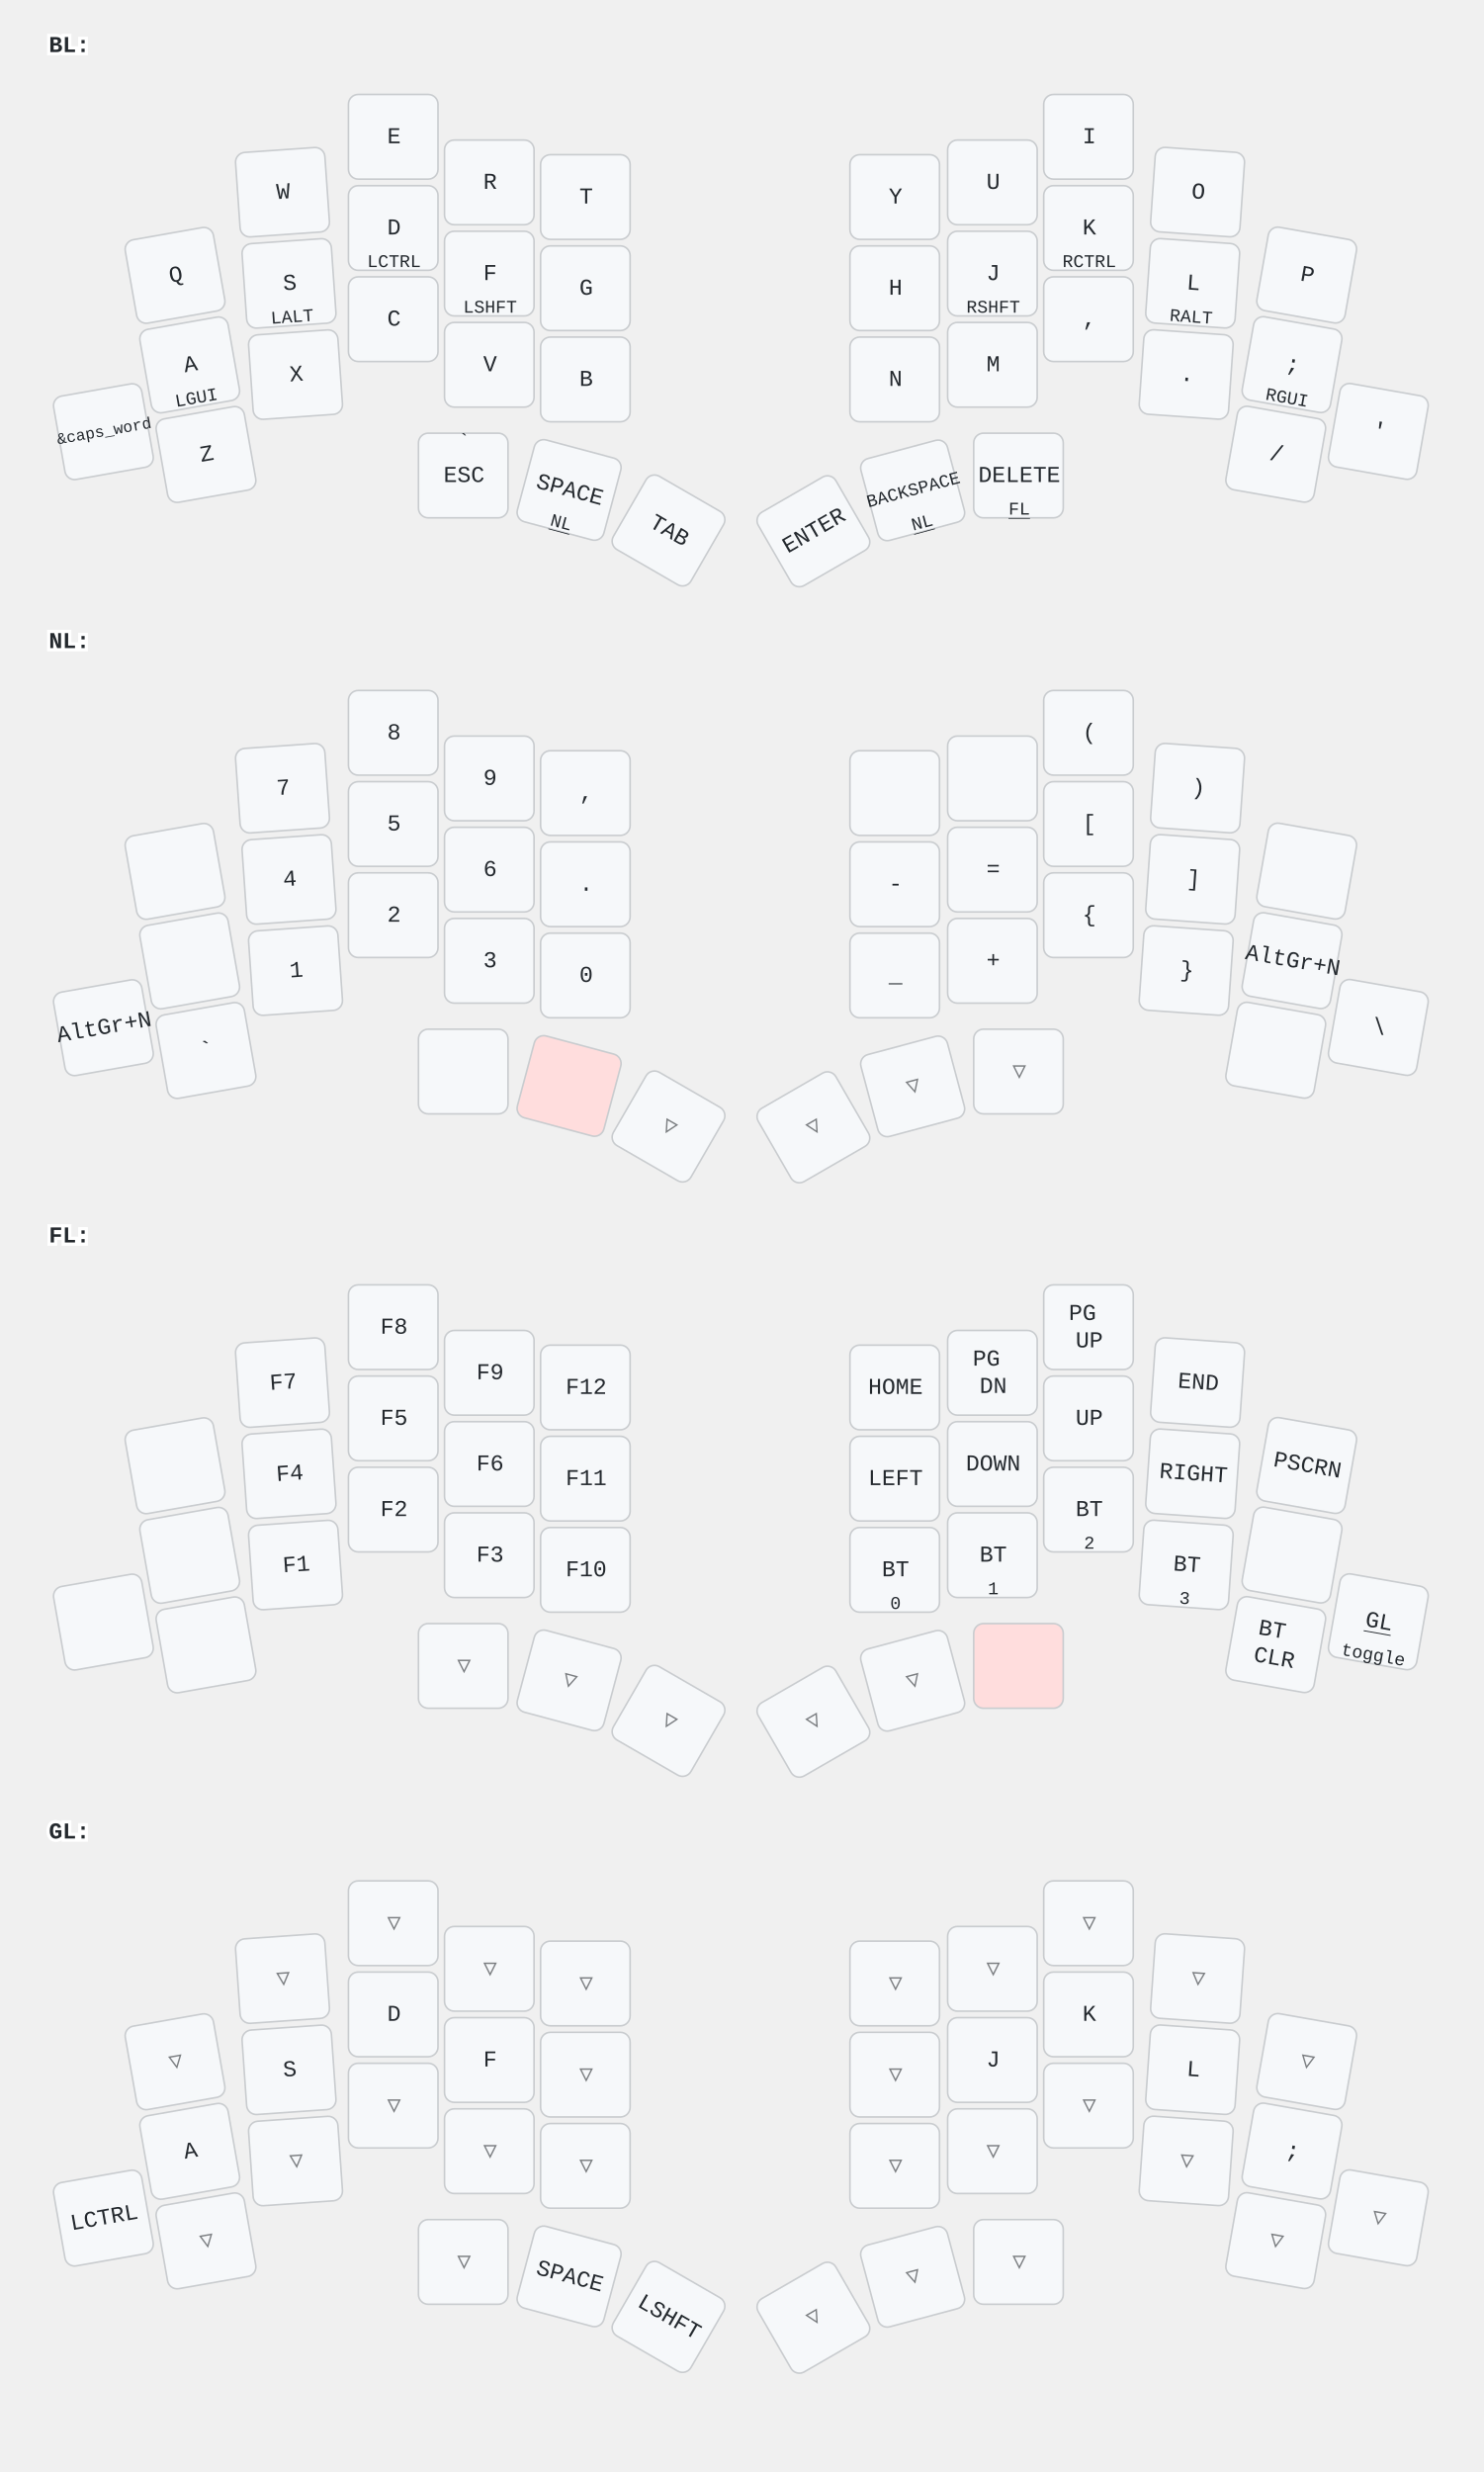
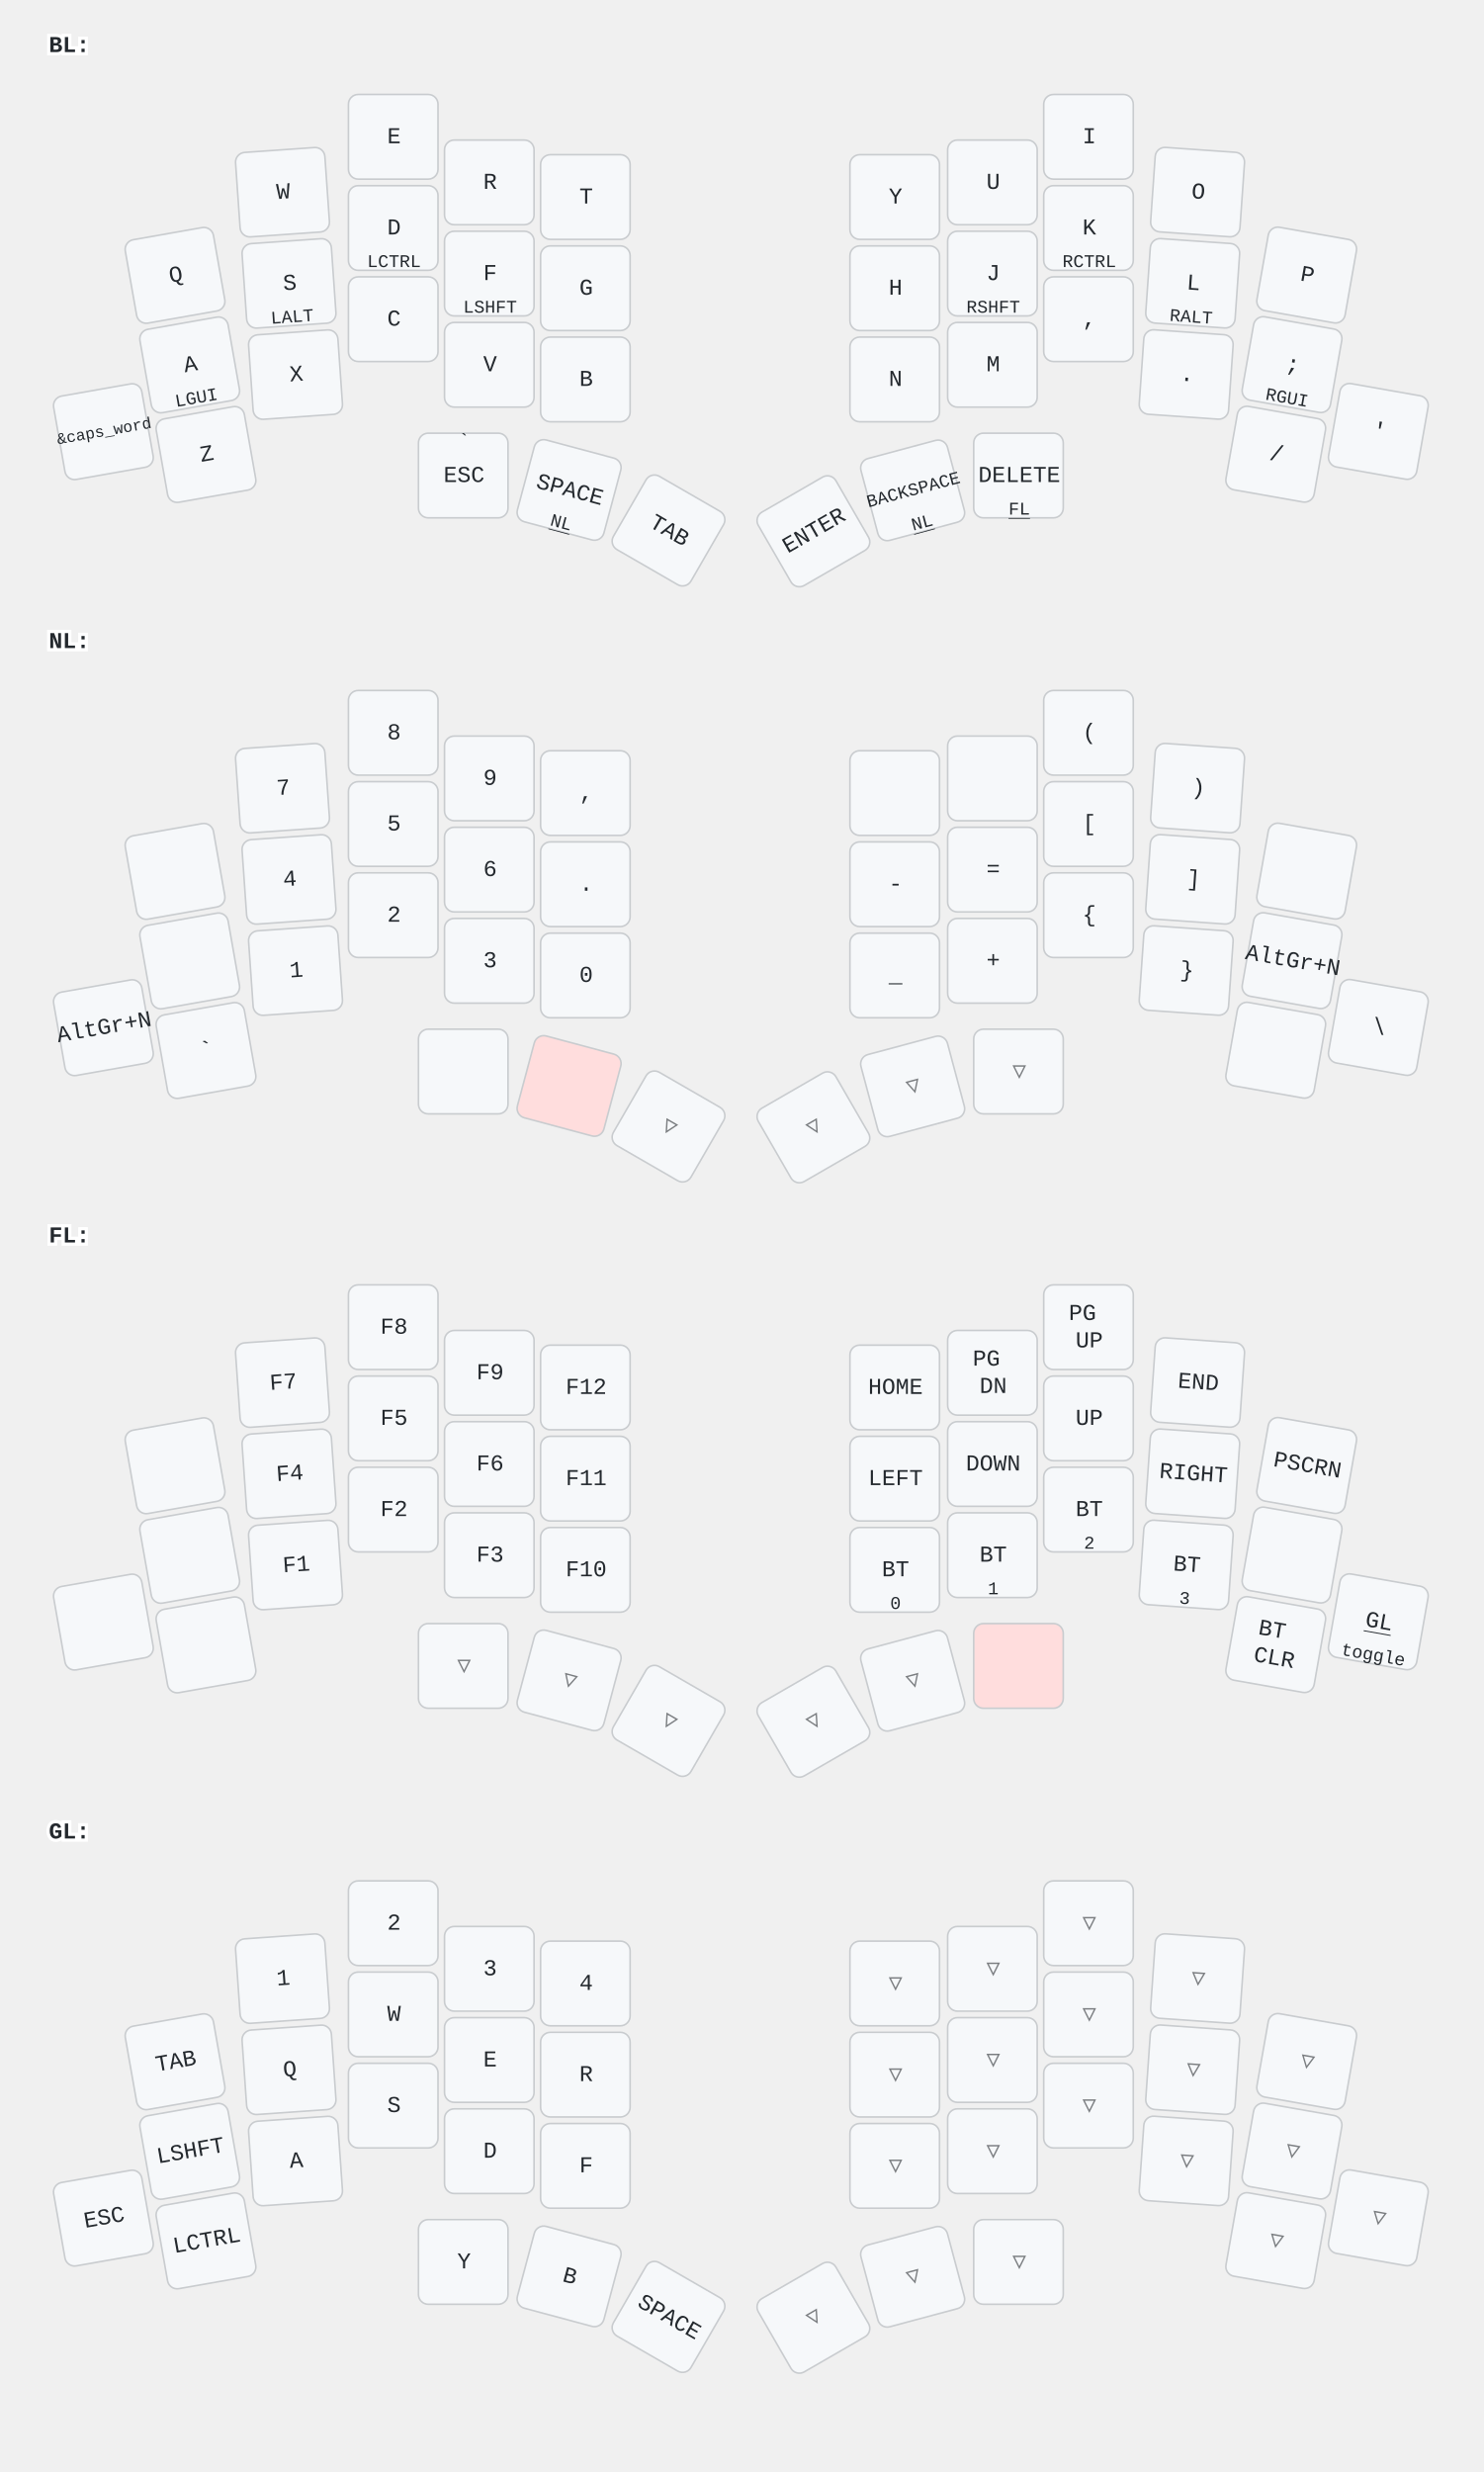
<svg xmlns="http://www.w3.org/2000/svg" width="911" height="1518" viewBox="0 0 911 1518" class="keymap">
  <style>/* inherit to force styles through use tags */
svg path {
    fill: inherit;
}

/* font and background color specifications */
svg.keymap {
    font-family: SFMono-Regular,Consolas,Liberation Mono,Menlo,monospace;
    font-size: 14px;
    font-kerning: normal;
    text-rendering: optimizeLegibility;
    fill: #24292e;
}

/* default key styling */
rect.key {
    fill: #f6f8fa;
}

rect.key, rect.combo {
    stroke: #c9cccf;
    stroke-width: 1;
}

/* default key side styling, only used is draw_key_sides is set */
rect.side {
    filter: brightness(90%);
}

/* color accent for combo boxes */
rect.combo, rect.combo-separate {
    fill: #cdf;
}

/* color accent for held keys */
rect.held, rect.combo.held {
    fill: #fdd;
}

/* color accent for ghost (optional) keys */
rect.ghost, rect.combo.ghost {
    stroke-dasharray: 4, 4;
    stroke-width: 2;
}

text {
    text-anchor: middle;
    dominant-baseline: middle;
}

/* styling for layer labels */
text.label {
    font-weight: bold;
    text-anchor: start;
    stroke: white;
    stroke-width: 4;
    paint-order: stroke;
}

/* styling for optional footer */
text.footer {
    text-anchor: end;
    dominant-baseline: auto;
    stroke: white;
    stroke-width: 4;
    paint-order: stroke;
}

/* styling for combo tap, and key non-tap label text */
- text.combo, text.hold, text.shifted, text.left, text.right {
+ text.combo, text.hold, text.shifted, text.left, text.right, text.tl, text.tr, text.bl, text.br {
    font-size: 11px;
}

- text.hold {
+ text.hold, text.bl, text.br {
    text-anchor: middle;
    dominant-baseline: auto;
}

- text.shifted {
+ text.shifted, text.tl, text.tr {
    text-anchor: middle;
    dominant-baseline: hanging;
}

- text.left {
+ text.left, text.tl, text.bl {
    text-anchor: start;
}

- text.right {
+ text.right, text.tr, text.br {
    text-anchor: end;
}

text.layer-activator {
    text-decoration: underline;
}

/* styling for hold/shifted label text in combo box */
text.combo.hold, text.combo.shifted, text.combo.left, text.combo.right {
    font-size: 8px;
}

/* lighter symbol for transparent keys */
text.trans {
    fill: #7b7e81;
}

/* styling for combo dendrons */
path.combo {
    stroke-width: 1;
    stroke: gray;
    fill: none;
}

/* Start Tabler Icons Cleanup */
/* cannot use height/width with glyphs */
.icon-tabler &gt; path {
    fill: inherit;
    stroke: inherit;
    stroke-width: 2;
}
/* hide tabler's default box */
.icon-tabler &gt; path[stroke="none"][fill="none"] {
    visibility: hidden;
}
/* End Tabler Icons Cleanup */
</style>
  <g transform="translate(30, 0)" class="layer-BL">
    <text x="0" y="28" class="label" id="BL">BL:</text>
    <g transform="translate(0, 56)">
      <g transform="translate(78, 113) rotate(-10.0)" class="key keypos-0">
        <rect rx="6" ry="6" x="-28" y="-26" width="55" height="52" class="key" />
        <text x="0" y="0" class="key tap">Q</text>
      </g>
      <g transform="translate(144, 62) rotate(-4.0)" class="key keypos-1">
        <rect rx="6" ry="6" x="-28" y="-26" width="55" height="52" class="key" />
        <text x="0" y="0" class="key tap">W</text>
      </g>
      <g transform="translate(212, 28)" class="key keypos-2">
        <rect rx="6" ry="6" x="-28" y="-26" width="55" height="52" class="key" />
        <text x="0" y="0" class="key tap">E</text>
      </g>
      <g transform="translate(271, 56)" class="key keypos-3">
        <rect rx="6" ry="6" x="-28" y="-26" width="55" height="52" class="key" />
        <text x="0" y="0" class="key tap">R</text>
      </g>
      <g transform="translate(330, 65)" class="key keypos-4">
        <rect rx="6" ry="6" x="-28" y="-26" width="55" height="52" class="key" />
        <text x="0" y="0" class="key tap">T</text>
      </g>
      <g transform="translate(520, 65)" class="key keypos-5">
        <rect rx="6" ry="6" x="-28" y="-26" width="55" height="52" class="key" />
        <text x="0" y="0" class="key tap">Y</text>
      </g>
      <g transform="translate(580, 56)" class="key keypos-6">
        <rect rx="6" ry="6" x="-28" y="-26" width="55" height="52" class="key" />
        <text x="0" y="0" class="key tap">U</text>
      </g>
      <g transform="translate(639, 28)" class="key keypos-7">
        <rect rx="6" ry="6" x="-28" y="-26" width="55" height="52" class="key" />
        <text x="0" y="0" class="key tap">I</text>
      </g>
      <g transform="translate(706, 62) rotate(4.0)" class="key keypos-8">
        <rect rx="6" ry="6" x="-28" y="-26" width="55" height="52" class="key" />
        <text x="0" y="0" class="key tap">O</text>
      </g>
      <g transform="translate(773, 113) rotate(10.0)" class="key keypos-9">
        <rect rx="6" ry="6" x="-28" y="-26" width="55" height="52" class="key" />
        <text x="0" y="0" class="key tap">P</text>
      </g>
      <g transform="translate(87, 168) rotate(-10.0)" class="key keypos-10">
        <rect rx="6" ry="6" x="-28" y="-26" width="55" height="52" class="key" />
        <text x="0" y="0" class="key tap">A</text>
        <text x="0" y="24" class="key hold">LGUI</text>
      </g>
      <g transform="translate(148, 118) rotate(-4.0)" class="key keypos-11">
        <rect rx="6" ry="6" x="-28" y="-26" width="55" height="52" class="key" />
        <text x="0" y="0" class="key tap">S</text>
        <text x="0" y="24" class="key hold">LALT</text>
      </g>
      <g transform="translate(212, 84)" class="key keypos-12">
        <rect rx="6" ry="6" x="-28" y="-26" width="55" height="52" class="key" />
        <text x="0" y="0" class="key tap">D</text>
        <text x="0" y="24" class="key hold">LCTRL</text>
      </g>
      <g transform="translate(271, 112)" class="key keypos-13">
        <rect rx="6" ry="6" x="-28" y="-26" width="55" height="52" class="key" />
        <text x="0" y="0" class="key tap">F</text>
        <text x="0" y="24" class="key hold">LSHFT</text>
      </g>
      <g transform="translate(330, 121)" class="key keypos-14">
        <rect rx="6" ry="6" x="-28" y="-26" width="55" height="52" class="key" />
        <text x="0" y="0" class="key tap">G</text>
      </g>
      <g transform="translate(520, 121)" class="key keypos-15">
        <rect rx="6" ry="6" x="-28" y="-26" width="55" height="52" class="key" />
        <text x="0" y="0" class="key tap">H</text>
      </g>
      <g transform="translate(580, 112)" class="key keypos-16">
        <rect rx="6" ry="6" x="-28" y="-26" width="55" height="52" class="key" />
        <text x="0" y="0" class="key tap">J</text>
        <text x="0" y="24" class="key hold">RSHFT</text>
      </g>
      <g transform="translate(639, 84)" class="key keypos-17">
        <rect rx="6" ry="6" x="-28" y="-26" width="55" height="52" class="key" />
        <text x="0" y="0" class="key tap">K</text>
        <text x="0" y="24" class="key hold">RCTRL</text>
      </g>
      <g transform="translate(703, 118) rotate(4.0)" class="key keypos-18">
        <rect rx="6" ry="6" x="-28" y="-26" width="55" height="52" class="key" />
        <text x="0" y="0" class="key tap">L</text>
        <text x="0" y="24" class="key hold">RALT</text>
      </g>
      <g transform="translate(764, 168) rotate(10.0)" class="key keypos-19">
        <rect rx="6" ry="6" x="-28" y="-26" width="55" height="52" class="key" />
        <text x="0" y="0" class="key tap">;</text>
        <text x="0" y="24" class="key hold">RGUI</text>
      </g>
      <g transform="translate(34, 209) rotate(-10.0)" class="key keypos-20">
        <rect rx="6" ry="6" x="-28" y="-26" width="55" height="52" class="key" />
        <text x="0" y="0" class="key tap">
          <tspan style="font-size: 70%">&amp;caps_word</tspan>
        </text>
      </g>
      <g transform="translate(97, 223) rotate(-10.0)" class="key keypos-21">
        <rect rx="6" ry="6" x="-28" y="-26" width="55" height="52" class="key" />
        <text x="0" y="0" class="key tap">Z</text>
      </g>
      <g transform="translate(152, 174) rotate(-4.0)" class="key keypos-22">
        <rect rx="6" ry="6" x="-28" y="-26" width="55" height="52" class="key" />
        <text x="0" y="0" class="key tap">X</text>
      </g>
      <g transform="translate(212, 140)" class="key keypos-23">
        <rect rx="6" ry="6" x="-28" y="-26" width="55" height="52" class="key" />
        <text x="0" y="0" class="key tap">C</text>
      </g>
      <g transform="translate(271, 168)" class="key keypos-24">
        <rect rx="6" ry="6" x="-28" y="-26" width="55" height="52" class="key" />
        <text x="0" y="0" class="key tap">V</text>
      </g>
      <g transform="translate(330, 177)" class="key keypos-25">
        <rect rx="6" ry="6" x="-28" y="-26" width="55" height="52" class="key" />
        <text x="0" y="0" class="key tap">B</text>
      </g>
      <g transform="translate(520, 177)" class="key keypos-26">
        <rect rx="6" ry="6" x="-28" y="-26" width="55" height="52" class="key" />
        <text x="0" y="0" class="key tap">N</text>
      </g>
      <g transform="translate(580, 168)" class="key keypos-27">
        <rect rx="6" ry="6" x="-28" y="-26" width="55" height="52" class="key" />
        <text x="0" y="0" class="key tap">M</text>
      </g>
      <g transform="translate(639, 140)" class="key keypos-28">
        <rect rx="6" ry="6" x="-28" y="-26" width="55" height="52" class="key" />
        <text x="0" y="0" class="key tap">,</text>
      </g>
      <g transform="translate(699, 174) rotate(4.0)" class="key keypos-29">
        <rect rx="6" ry="6" x="-28" y="-26" width="55" height="52" class="key" />
        <text x="0" y="0" class="key tap">.</text>
      </g>
      <g transform="translate(754, 223) rotate(10.0)" class="key keypos-30">
        <rect rx="6" ry="6" x="-28" y="-26" width="55" height="52" class="key" />
        <text x="0" y="0" class="key tap">/</text>
      </g>
      <g transform="translate(817, 209) rotate(10.0)" class="key keypos-31">
        <rect rx="6" ry="6" x="-28" y="-26" width="55" height="52" class="key" />
        <text x="0" y="0" class="key tap">'</text>
      </g>
      <g transform="translate(255, 236)" class="key keypos-32">
        <rect rx="6" ry="6" x="-28" y="-26" width="55" height="52" class="key" />
        <text x="0" y="0" class="key tap">ESC</text>
        <text x="0" y="-24" class="key shifted">`</text>
      </g>
      <g transform="translate(320, 245) rotate(15.0)" class="key keypos-33">
        <rect rx="6" ry="6" x="-28" y="-26" width="55" height="52" class="key" />
        <text x="0" y="0" class="key tap">SPACE</text>
        <a href="#NL">
          <text x="0" y="24" class="key hold layer-activator">NL</text>
        </a>
      </g>
      <g transform="translate(381, 270) rotate(30.0)" class="key keypos-34">
        <rect rx="6" ry="6" x="-28" y="-26" width="55" height="52" class="key" />
        <text x="0" y="0" class="key tap">TAB</text>
      </g>
      <g transform="translate(470, 270) rotate(-30.0)" class="key keypos-35">
        <rect rx="6" ry="6" x="-28" y="-26" width="55" height="52" class="key" />
        <text x="0" y="0" class="key tap">ENTER</text>
      </g>
      <g transform="translate(531, 245) rotate(-15.0)" class="key keypos-36">
        <rect rx="6" ry="6" x="-28" y="-26" width="55" height="52" class="key" />
        <text x="0" y="0" class="key tap">
          <tspan style="font-size: 78%">BACKSPACE</tspan>
        </text>
        <a href="#NL">
          <text x="0" y="24" class="key hold layer-activator">NL</text>
        </a>
      </g>
      <g transform="translate(596, 236)" class="key keypos-37">
        <rect rx="6" ry="6" x="-28" y="-26" width="55" height="52" class="key" />
        <text x="0" y="0" class="key tap">DELETE</text>
        <a href="#FL">
          <text x="0" y="24" class="key hold layer-activator">FL</text>
        </a>
      </g>
    </g>
  </g>
  <g transform="translate(30, 366)" class="layer-NL">
    <text x="0" y="28" class="label" id="NL">NL:</text>
    <g transform="translate(0, 56)">
      <g transform="translate(78, 113) rotate(-10.0)" class="key keypos-0">
        <rect rx="6" ry="6" x="-28" y="-26" width="55" height="52" class="key" />
      </g>
      <g transform="translate(144, 62) rotate(-4.0)" class="key keypos-1">
        <rect rx="6" ry="6" x="-28" y="-26" width="55" height="52" class="key" />
        <text x="0" y="0" class="key tap">7</text>
      </g>
      <g transform="translate(212, 28)" class="key keypos-2">
        <rect rx="6" ry="6" x="-28" y="-26" width="55" height="52" class="key" />
        <text x="0" y="0" class="key tap">8</text>
      </g>
      <g transform="translate(271, 56)" class="key keypos-3">
        <rect rx="6" ry="6" x="-28" y="-26" width="55" height="52" class="key" />
        <text x="0" y="0" class="key tap">9</text>
      </g>
      <g transform="translate(330, 65)" class="key keypos-4">
        <rect rx="6" ry="6" x="-28" y="-26" width="55" height="52" class="key" />
        <text x="0" y="0" class="key tap">,</text>
      </g>
      <g transform="translate(520, 65)" class="key keypos-5">
        <rect rx="6" ry="6" x="-28" y="-26" width="55" height="52" class="key" />
      </g>
      <g transform="translate(580, 56)" class="key keypos-6">
        <rect rx="6" ry="6" x="-28" y="-26" width="55" height="52" class="key" />
      </g>
      <g transform="translate(639, 28)" class="key keypos-7">
        <rect rx="6" ry="6" x="-28" y="-26" width="55" height="52" class="key" />
        <text x="0" y="0" class="key tap">(</text>
      </g>
      <g transform="translate(706, 62) rotate(4.0)" class="key keypos-8">
        <rect rx="6" ry="6" x="-28" y="-26" width="55" height="52" class="key" />
        <text x="0" y="0" class="key tap">)</text>
      </g>
      <g transform="translate(773, 113) rotate(10.0)" class="key keypos-9">
        <rect rx="6" ry="6" x="-28" y="-26" width="55" height="52" class="key" />
      </g>
      <g transform="translate(87, 168) rotate(-10.0)" class="key keypos-10">
        <rect rx="6" ry="6" x="-28" y="-26" width="55" height="52" class="key" />
      </g>
      <g transform="translate(148, 118) rotate(-4.0)" class="key keypos-11">
        <rect rx="6" ry="6" x="-28" y="-26" width="55" height="52" class="key" />
        <text x="0" y="0" class="key tap">4</text>
      </g>
      <g transform="translate(212, 84)" class="key keypos-12">
        <rect rx="6" ry="6" x="-28" y="-26" width="55" height="52" class="key" />
        <text x="0" y="0" class="key tap">5</text>
      </g>
      <g transform="translate(271, 112)" class="key keypos-13">
        <rect rx="6" ry="6" x="-28" y="-26" width="55" height="52" class="key" />
        <text x="0" y="0" class="key tap">6</text>
      </g>
      <g transform="translate(330, 121)" class="key keypos-14">
        <rect rx="6" ry="6" x="-28" y="-26" width="55" height="52" class="key" />
        <text x="0" y="0" class="key tap">.</text>
      </g>
      <g transform="translate(520, 121)" class="key keypos-15">
        <rect rx="6" ry="6" x="-28" y="-26" width="55" height="52" class="key" />
        <text x="0" y="0" class="key tap">-</text>
      </g>
      <g transform="translate(580, 112)" class="key keypos-16">
        <rect rx="6" ry="6" x="-28" y="-26" width="55" height="52" class="key" />
        <text x="0" y="0" class="key tap">=</text>
      </g>
      <g transform="translate(639, 84)" class="key keypos-17">
        <rect rx="6" ry="6" x="-28" y="-26" width="55" height="52" class="key" />
        <text x="0" y="0" class="key tap">[</text>
      </g>
      <g transform="translate(703, 118) rotate(4.0)" class="key keypos-18">
        <rect rx="6" ry="6" x="-28" y="-26" width="55" height="52" class="key" />
        <text x="0" y="0" class="key tap">]</text>
      </g>
      <g transform="translate(764, 168) rotate(10.0)" class="key keypos-19">
        <rect rx="6" ry="6" x="-28" y="-26" width="55" height="52" class="key" />
        <text x="0" y="0" class="key tap">AltGr+N</text>
      </g>
      <g transform="translate(34, 209) rotate(-10.0)" class="key keypos-20">
        <rect rx="6" ry="6" x="-28" y="-26" width="55" height="52" class="key" />
        <text x="0" y="0" class="key tap">AltGr+N</text>
      </g>
      <g transform="translate(97, 223) rotate(-10.0)" class="key keypos-21">
        <rect rx="6" ry="6" x="-28" y="-26" width="55" height="52" class="key" />
        <text x="0" y="0" class="key tap">`</text>
      </g>
      <g transform="translate(152, 174) rotate(-4.0)" class="key keypos-22">
        <rect rx="6" ry="6" x="-28" y="-26" width="55" height="52" class="key" />
        <text x="0" y="0" class="key tap">1</text>
      </g>
      <g transform="translate(212, 140)" class="key keypos-23">
        <rect rx="6" ry="6" x="-28" y="-26" width="55" height="52" class="key" />
        <text x="0" y="0" class="key tap">2</text>
      </g>
      <g transform="translate(271, 168)" class="key keypos-24">
        <rect rx="6" ry="6" x="-28" y="-26" width="55" height="52" class="key" />
        <text x="0" y="0" class="key tap">3</text>
      </g>
      <g transform="translate(330, 177)" class="key keypos-25">
        <rect rx="6" ry="6" x="-28" y="-26" width="55" height="52" class="key" />
        <text x="0" y="0" class="key tap">0</text>
      </g>
      <g transform="translate(520, 177)" class="key keypos-26">
        <rect rx="6" ry="6" x="-28" y="-26" width="55" height="52" class="key" />
        <text x="0" y="0" class="key tap">_</text>
      </g>
      <g transform="translate(580, 168)" class="key keypos-27">
        <rect rx="6" ry="6" x="-28" y="-26" width="55" height="52" class="key" />
        <text x="0" y="0" class="key tap">+</text>
      </g>
      <g transform="translate(639, 140)" class="key keypos-28">
        <rect rx="6" ry="6" x="-28" y="-26" width="55" height="52" class="key" />
        <text x="0" y="0" class="key tap">{</text>
      </g>
      <g transform="translate(699, 174) rotate(4.0)" class="key keypos-29">
        <rect rx="6" ry="6" x="-28" y="-26" width="55" height="52" class="key" />
        <text x="0" y="0" class="key tap">}</text>
      </g>
      <g transform="translate(754, 223) rotate(10.0)" class="key keypos-30">
        <rect rx="6" ry="6" x="-28" y="-26" width="55" height="52" class="key" />
      </g>
      <g transform="translate(817, 209) rotate(10.0)" class="key keypos-31">
        <rect rx="6" ry="6" x="-28" y="-26" width="55" height="52" class="key" />
        <text x="0" y="0" class="key tap">\</text>
      </g>
      <g transform="translate(255, 236)" class="key keypos-32">
        <rect rx="6" ry="6" x="-28" y="-26" width="55" height="52" class="key" />
      </g>
      <g transform="translate(320, 245) rotate(15.0)" class="key held keypos-33">
        <rect rx="6" ry="6" x="-28" y="-26" width="55" height="52" class="key held" />
      </g>
      <g transform="translate(381, 270) rotate(30.0)" class="key trans keypos-34">
        <rect rx="6" ry="6" x="-28" y="-26" width="55" height="52" class="key trans" />
        <text x="0" y="0" class="key trans tap">▽</text>
      </g>
      <g transform="translate(470, 270) rotate(-30.0)" class="key trans keypos-35">
        <rect rx="6" ry="6" x="-28" y="-26" width="55" height="52" class="key trans" />
        <text x="0" y="0" class="key trans tap">▽</text>
      </g>
      <g transform="translate(531, 245) rotate(-15.0)" class="key trans keypos-36">
        <rect rx="6" ry="6" x="-28" y="-26" width="55" height="52" class="key trans" />
        <text x="0" y="0" class="key trans tap">▽</text>
      </g>
      <g transform="translate(596, 236)" class="key trans keypos-37">
        <rect rx="6" ry="6" x="-28" y="-26" width="55" height="52" class="key trans" />
        <text x="0" y="0" class="key trans tap">▽</text>
      </g>
    </g>
  </g>
  <g transform="translate(30, 731)" class="layer-FL">
    <text x="0" y="28" class="label" id="FL">FL:</text>
    <g transform="translate(0, 56)">
      <g transform="translate(78, 113) rotate(-10.0)" class="key keypos-0">
        <rect rx="6" ry="6" x="-28" y="-26" width="55" height="52" class="key" />
      </g>
      <g transform="translate(144, 62) rotate(-4.0)" class="key keypos-1">
        <rect rx="6" ry="6" x="-28" y="-26" width="55" height="52" class="key" />
        <text x="0" y="0" class="key tap">F7</text>
      </g>
      <g transform="translate(212, 28)" class="key keypos-2">
        <rect rx="6" ry="6" x="-28" y="-26" width="55" height="52" class="key" />
        <text x="0" y="0" class="key tap">F8</text>
      </g>
      <g transform="translate(271, 56)" class="key keypos-3">
        <rect rx="6" ry="6" x="-28" y="-26" width="55" height="52" class="key" />
        <text x="0" y="0" class="key tap">F9</text>
      </g>
      <g transform="translate(330, 65)" class="key keypos-4">
        <rect rx="6" ry="6" x="-28" y="-26" width="55" height="52" class="key" />
        <text x="0" y="0" class="key tap">F12</text>
      </g>
      <g transform="translate(520, 65)" class="key keypos-5">
        <rect rx="6" ry="6" x="-28" y="-26" width="55" height="52" class="key" />
        <text x="0" y="0" class="key tap">HOME</text>
      </g>
      <g transform="translate(580, 56)" class="key keypos-6">
        <rect rx="6" ry="6" x="-28" y="-26" width="55" height="52" class="key" />
        <text x="0" y="0" class="key tap">
          <tspan x="0" dy="-0.6em">PG</tspan>
          <tspan x="0" dy="1.2em">DN</tspan>
        </text>
      </g>
      <g transform="translate(639, 28)" class="key keypos-7">
        <rect rx="6" ry="6" x="-28" y="-26" width="55" height="52" class="key" />
        <text x="0" y="0" class="key tap">
          <tspan x="0" dy="-0.6em">PG</tspan>
          <tspan x="0" dy="1.2em">UP</tspan>
        </text>
      </g>
      <g transform="translate(706, 62) rotate(4.0)" class="key keypos-8">
        <rect rx="6" ry="6" x="-28" y="-26" width="55" height="52" class="key" />
        <text x="0" y="0" class="key tap">END</text>
      </g>
      <g transform="translate(773, 113) rotate(10.0)" class="key keypos-9">
        <rect rx="6" ry="6" x="-28" y="-26" width="55" height="52" class="key" />
        <text x="0" y="0" class="key tap">PSCRN</text>
      </g>
      <g transform="translate(87, 168) rotate(-10.0)" class="key keypos-10">
        <rect rx="6" ry="6" x="-28" y="-26" width="55" height="52" class="key" />
      </g>
      <g transform="translate(148, 118) rotate(-4.0)" class="key keypos-11">
        <rect rx="6" ry="6" x="-28" y="-26" width="55" height="52" class="key" />
        <text x="0" y="0" class="key tap">F4</text>
      </g>
      <g transform="translate(212, 84)" class="key keypos-12">
        <rect rx="6" ry="6" x="-28" y="-26" width="55" height="52" class="key" />
        <text x="0" y="0" class="key tap">F5</text>
      </g>
      <g transform="translate(271, 112)" class="key keypos-13">
        <rect rx="6" ry="6" x="-28" y="-26" width="55" height="52" class="key" />
        <text x="0" y="0" class="key tap">F6</text>
      </g>
      <g transform="translate(330, 121)" class="key keypos-14">
        <rect rx="6" ry="6" x="-28" y="-26" width="55" height="52" class="key" />
        <text x="0" y="0" class="key tap">F11</text>
      </g>
      <g transform="translate(520, 121)" class="key keypos-15">
        <rect rx="6" ry="6" x="-28" y="-26" width="55" height="52" class="key" />
        <text x="0" y="0" class="key tap">LEFT</text>
      </g>
      <g transform="translate(580, 112)" class="key keypos-16">
        <rect rx="6" ry="6" x="-28" y="-26" width="55" height="52" class="key" />
        <text x="0" y="0" class="key tap">DOWN</text>
      </g>
      <g transform="translate(639, 84)" class="key keypos-17">
        <rect rx="6" ry="6" x="-28" y="-26" width="55" height="52" class="key" />
        <text x="0" y="0" class="key tap">UP</text>
      </g>
      <g transform="translate(703, 118) rotate(4.0)" class="key keypos-18">
        <rect rx="6" ry="6" x="-28" y="-26" width="55" height="52" class="key" />
        <text x="0" y="0" class="key tap">RIGHT</text>
      </g>
      <g transform="translate(764, 168) rotate(10.0)" class="key keypos-19">
        <rect rx="6" ry="6" x="-28" y="-26" width="55" height="52" class="key" />
      </g>
      <g transform="translate(34, 209) rotate(-10.0)" class="key keypos-20">
        <rect rx="6" ry="6" x="-28" y="-26" width="55" height="52" class="key" />
      </g>
      <g transform="translate(97, 223) rotate(-10.0)" class="key keypos-21">
        <rect rx="6" ry="6" x="-28" y="-26" width="55" height="52" class="key" />
      </g>
      <g transform="translate(152, 174) rotate(-4.0)" class="key keypos-22">
        <rect rx="6" ry="6" x="-28" y="-26" width="55" height="52" class="key" />
        <text x="0" y="0" class="key tap">F1</text>
      </g>
      <g transform="translate(212, 140)" class="key keypos-23">
        <rect rx="6" ry="6" x="-28" y="-26" width="55" height="52" class="key" />
        <text x="0" y="0" class="key tap">F2</text>
      </g>
      <g transform="translate(271, 168)" class="key keypos-24">
        <rect rx="6" ry="6" x="-28" y="-26" width="55" height="52" class="key" />
        <text x="0" y="0" class="key tap">F3</text>
      </g>
      <g transform="translate(330, 177)" class="key keypos-25">
        <rect rx="6" ry="6" x="-28" y="-26" width="55" height="52" class="key" />
        <text x="0" y="0" class="key tap">F10</text>
      </g>
      <g transform="translate(520, 177)" class="key keypos-26">
        <rect rx="6" ry="6" x="-28" y="-26" width="55" height="52" class="key" />
        <text x="0" y="0" class="key tap">BT</text>
        <text x="0" y="24" class="key hold">0</text>
      </g>
      <g transform="translate(580, 168)" class="key keypos-27">
        <rect rx="6" ry="6" x="-28" y="-26" width="55" height="52" class="key" />
        <text x="0" y="0" class="key tap">BT</text>
        <text x="0" y="24" class="key hold">1</text>
      </g>
      <g transform="translate(639, 140)" class="key keypos-28">
        <rect rx="6" ry="6" x="-28" y="-26" width="55" height="52" class="key" />
        <text x="0" y="0" class="key tap">BT</text>
        <text x="0" y="24" class="key hold">2</text>
      </g>
      <g transform="translate(699, 174) rotate(4.0)" class="key keypos-29">
        <rect rx="6" ry="6" x="-28" y="-26" width="55" height="52" class="key" />
        <text x="0" y="0" class="key tap">BT</text>
        <text x="0" y="24" class="key hold">3</text>
      </g>
      <g transform="translate(754, 223) rotate(10.0)" class="key keypos-30">
        <rect rx="6" ry="6" x="-28" y="-26" width="55" height="52" class="key" />
        <text x="0" y="0" class="key tap">
          <tspan x="0" dy="-0.6em">BT</tspan>
          <tspan x="0" dy="1.2em">CLR</tspan>
        </text>
      </g>
      <g transform="translate(817, 209) rotate(10.0)" class="key keypos-31">
        <rect rx="6" ry="6" x="-28" y="-26" width="55" height="52" class="key" />
        <a href="#GL">
          <text x="0" y="0" class="key tap layer-activator">GL</text>
        </a>
        <text x="0" y="24" class="key hold">toggle</text>
      </g>
      <g transform="translate(255, 236)" class="key trans keypos-32">
        <rect rx="6" ry="6" x="-28" y="-26" width="55" height="52" class="key trans" />
        <text x="0" y="0" class="key trans tap">▽</text>
      </g>
      <g transform="translate(320, 245) rotate(15.0)" class="key trans keypos-33">
        <rect rx="6" ry="6" x="-28" y="-26" width="55" height="52" class="key trans" />
        <text x="0" y="0" class="key trans tap">▽</text>
      </g>
      <g transform="translate(381, 270) rotate(30.0)" class="key trans keypos-34">
        <rect rx="6" ry="6" x="-28" y="-26" width="55" height="52" class="key trans" />
        <text x="0" y="0" class="key trans tap">▽</text>
      </g>
      <g transform="translate(470, 270) rotate(-30.0)" class="key trans keypos-35">
        <rect rx="6" ry="6" x="-28" y="-26" width="55" height="52" class="key trans" />
        <text x="0" y="0" class="key trans tap">▽</text>
      </g>
      <g transform="translate(531, 245) rotate(-15.0)" class="key trans keypos-36">
        <rect rx="6" ry="6" x="-28" y="-26" width="55" height="52" class="key trans" />
        <text x="0" y="0" class="key trans tap">▽</text>
      </g>
      <g transform="translate(596, 236)" class="key held keypos-37">
        <rect rx="6" ry="6" x="-28" y="-26" width="55" height="52" class="key held" />
      </g>
    </g>
  </g>
  <g transform="translate(30, 1097)" class="layer-GL">
    <text x="0" y="28" class="label" id="GL">GL:</text>
    <g transform="translate(0, 56)">
-       <g transform="translate(78, 113) rotate(-10.0)" class="key trans keypos-0">
-         <rect rx="6" ry="6" x="-28" y="-26" width="55" height="52" class="key trans" />
-         <text x="0" y="0" class="key trans tap">▽</text>
-       </g>
-       <g transform="translate(144, 62) rotate(-4.0)" class="key trans keypos-1">
-         <rect rx="6" ry="6" x="-28" y="-26" width="55" height="52" class="key trans" />
-         <text x="0" y="0" class="key trans tap">▽</text>
-       </g>
-       <g transform="translate(212, 28)" class="key trans keypos-2">
-         <rect rx="6" ry="6" x="-28" y="-26" width="55" height="52" class="key trans" />
-         <text x="0" y="0" class="key trans tap">▽</text>
-       </g>
-       <g transform="translate(271, 56)" class="key trans keypos-3">
-         <rect rx="6" ry="6" x="-28" y="-26" width="55" height="52" class="key trans" />
-         <text x="0" y="0" class="key trans tap">▽</text>
-       </g>
-       <g transform="translate(330, 65)" class="key trans keypos-4">
-         <rect rx="6" ry="6" x="-28" y="-26" width="55" height="52" class="key trans" />
-         <text x="0" y="0" class="key trans tap">▽</text>
+       <g transform="translate(78, 113) rotate(-10.0)" class="key keypos-0">
+         <rect rx="6" ry="6" x="-28" y="-26" width="55" height="52" class="key" />
+         <text x="0" y="0" class="key tap">TAB</text>
+       </g>
+       <g transform="translate(144, 62) rotate(-4.0)" class="key keypos-1">
+         <rect rx="6" ry="6" x="-28" y="-26" width="55" height="52" class="key" />
+         <text x="0" y="0" class="key tap">1</text>
+       </g>
+       <g transform="translate(212, 28)" class="key keypos-2">
+         <rect rx="6" ry="6" x="-28" y="-26" width="55" height="52" class="key" />
+         <text x="0" y="0" class="key tap">2</text>
+       </g>
+       <g transform="translate(271, 56)" class="key keypos-3">
+         <rect rx="6" ry="6" x="-28" y="-26" width="55" height="52" class="key" />
+         <text x="0" y="0" class="key tap">3</text>
+       </g>
+       <g transform="translate(330, 65)" class="key keypos-4">
+         <rect rx="6" ry="6" x="-28" y="-26" width="55" height="52" class="key" />
+         <text x="0" y="0" class="key tap">4</text>
      </g>
      <g transform="translate(520, 65)" class="key trans keypos-5">
        <rect rx="6" ry="6" x="-28" y="-26" width="55" height="52" class="key trans" />
        <text x="0" y="0" class="key trans tap">▽</text>
      </g>
      <g transform="translate(580, 56)" class="key trans keypos-6">
        <rect rx="6" ry="6" x="-28" y="-26" width="55" height="52" class="key trans" />
        <text x="0" y="0" class="key trans tap">▽</text>
      </g>
      <g transform="translate(639, 28)" class="key trans keypos-7">
        <rect rx="6" ry="6" x="-28" y="-26" width="55" height="52" class="key trans" />
        <text x="0" y="0" class="key trans tap">▽</text>
      </g>
      <g transform="translate(706, 62) rotate(4.0)" class="key trans keypos-8">
        <rect rx="6" ry="6" x="-28" y="-26" width="55" height="52" class="key trans" />
        <text x="0" y="0" class="key trans tap">▽</text>
      </g>
      <g transform="translate(773, 113) rotate(10.0)" class="key trans keypos-9">
        <rect rx="6" ry="6" x="-28" y="-26" width="55" height="52" class="key trans" />
        <text x="0" y="0" class="key trans tap">▽</text>
      </g>
      <g transform="translate(87, 168) rotate(-10.0)" class="key keypos-10">
        <rect rx="6" ry="6" x="-28" y="-26" width="55" height="52" class="key" />
+         <text x="0" y="0" class="key tap">LSHFT</text>
+       </g>
+       <g transform="translate(148, 118) rotate(-4.0)" class="key keypos-11">
+         <rect rx="6" ry="6" x="-28" y="-26" width="55" height="52" class="key" />
+         <text x="0" y="0" class="key tap">Q</text>
+       </g>
+       <g transform="translate(212, 84)" class="key keypos-12">
+         <rect rx="6" ry="6" x="-28" y="-26" width="55" height="52" class="key" />
+         <text x="0" y="0" class="key tap">W</text>
+       </g>
+       <g transform="translate(271, 112)" class="key keypos-13">
+         <rect rx="6" ry="6" x="-28" y="-26" width="55" height="52" class="key" />
+         <text x="0" y="0" class="key tap">E</text>
+       </g>
+       <g transform="translate(330, 121)" class="key keypos-14">
+         <rect rx="6" ry="6" x="-28" y="-26" width="55" height="52" class="key" />
+         <text x="0" y="0" class="key tap">R</text>
+       </g>
+       <g transform="translate(520, 121)" class="key trans keypos-15">
+         <rect rx="6" ry="6" x="-28" y="-26" width="55" height="52" class="key trans" />
+         <text x="0" y="0" class="key trans tap">▽</text>
+       </g>
+       <g transform="translate(580, 112)" class="key trans keypos-16">
+         <rect rx="6" ry="6" x="-28" y="-26" width="55" height="52" class="key trans" />
+         <text x="0" y="0" class="key trans tap">▽</text>
+       </g>
+       <g transform="translate(639, 84)" class="key trans keypos-17">
+         <rect rx="6" ry="6" x="-28" y="-26" width="55" height="52" class="key trans" />
+         <text x="0" y="0" class="key trans tap">▽</text>
+       </g>
+       <g transform="translate(703, 118) rotate(4.0)" class="key trans keypos-18">
+         <rect rx="6" ry="6" x="-28" y="-26" width="55" height="52" class="key trans" />
+         <text x="0" y="0" class="key trans tap">▽</text>
+       </g>
+       <g transform="translate(764, 168) rotate(10.0)" class="key trans keypos-19">
+         <rect rx="6" ry="6" x="-28" y="-26" width="55" height="52" class="key trans" />
+         <text x="0" y="0" class="key trans tap">▽</text>
+       </g>
+       <g transform="translate(34, 209) rotate(-10.0)" class="key keypos-20">
+         <rect rx="6" ry="6" x="-28" y="-26" width="55" height="52" class="key" />
+         <text x="0" y="0" class="key tap">ESC</text>
+       </g>
+       <g transform="translate(97, 223) rotate(-10.0)" class="key keypos-21">
+         <rect rx="6" ry="6" x="-28" y="-26" width="55" height="52" class="key" />
+         <text x="0" y="0" class="key tap">LCTRL</text>
+       </g>
+       <g transform="translate(152, 174) rotate(-4.0)" class="key keypos-22">
+         <rect rx="6" ry="6" x="-28" y="-26" width="55" height="52" class="key" />
        <text x="0" y="0" class="key tap">A</text>
      </g>
-       <g transform="translate(148, 118) rotate(-4.0)" class="key keypos-11">
+       <g transform="translate(212, 140)" class="key keypos-23">
        <rect rx="6" ry="6" x="-28" y="-26" width="55" height="52" class="key" />
        <text x="0" y="0" class="key tap">S</text>
      </g>
-       <g transform="translate(212, 84)" class="key keypos-12">
+       <g transform="translate(271, 168)" class="key keypos-24">
        <rect rx="6" ry="6" x="-28" y="-26" width="55" height="52" class="key" />
        <text x="0" y="0" class="key tap">D</text>
      </g>
-       <g transform="translate(271, 112)" class="key keypos-13">
+       <g transform="translate(330, 177)" class="key keypos-25">
        <rect rx="6" ry="6" x="-28" y="-26" width="55" height="52" class="key" />
        <text x="0" y="0" class="key tap">F</text>
      </g>
-       <g transform="translate(330, 121)" class="key trans keypos-14">
-         <rect rx="6" ry="6" x="-28" y="-26" width="55" height="52" class="key trans" />
-         <text x="0" y="0" class="key trans tap">▽</text>
-       </g>
-       <g transform="translate(520, 121)" class="key trans keypos-15">
-         <rect rx="6" ry="6" x="-28" y="-26" width="55" height="52" class="key trans" />
-         <text x="0" y="0" class="key trans tap">▽</text>
-       </g>
-       <g transform="translate(580, 112)" class="key keypos-16">
-         <rect rx="6" ry="6" x="-28" y="-26" width="55" height="52" class="key" />
-         <text x="0" y="0" class="key tap">J</text>
-       </g>
-       <g transform="translate(639, 84)" class="key keypos-17">
-         <rect rx="6" ry="6" x="-28" y="-26" width="55" height="52" class="key" />
-         <text x="0" y="0" class="key tap">K</text>
-       </g>
-       <g transform="translate(703, 118) rotate(4.0)" class="key keypos-18">
-         <rect rx="6" ry="6" x="-28" y="-26" width="55" height="52" class="key" />
-         <text x="0" y="0" class="key tap">L</text>
-       </g>
-       <g transform="translate(764, 168) rotate(10.0)" class="key keypos-19">
-         <rect rx="6" ry="6" x="-28" y="-26" width="55" height="52" class="key" />
-         <text x="0" y="0" class="key tap">;</text>
-       </g>
-       <g transform="translate(34, 209) rotate(-10.0)" class="key keypos-20">
-         <rect rx="6" ry="6" x="-28" y="-26" width="55" height="52" class="key" />
-         <text x="0" y="0" class="key tap">LCTRL</text>
-       </g>
-       <g transform="translate(97, 223) rotate(-10.0)" class="key trans keypos-21">
-         <rect rx="6" ry="6" x="-28" y="-26" width="55" height="52" class="key trans" />
-         <text x="0" y="0" class="key trans tap">▽</text>
-       </g>
-       <g transform="translate(152, 174) rotate(-4.0)" class="key trans keypos-22">
-         <rect rx="6" ry="6" x="-28" y="-26" width="55" height="52" class="key trans" />
-         <text x="0" y="0" class="key trans tap">▽</text>
-       </g>
-       <g transform="translate(212, 140)" class="key trans keypos-23">
-         <rect rx="6" ry="6" x="-28" y="-26" width="55" height="52" class="key trans" />
-         <text x="0" y="0" class="key trans tap">▽</text>
-       </g>
-       <g transform="translate(271, 168)" class="key trans keypos-24">
-         <rect rx="6" ry="6" x="-28" y="-26" width="55" height="52" class="key trans" />
-         <text x="0" y="0" class="key trans tap">▽</text>
-       </g>
-       <g transform="translate(330, 177)" class="key trans keypos-25">
-         <rect rx="6" ry="6" x="-28" y="-26" width="55" height="52" class="key trans" />
-         <text x="0" y="0" class="key trans tap">▽</text>
-       </g>
      <g transform="translate(520, 177)" class="key trans keypos-26">
        <rect rx="6" ry="6" x="-28" y="-26" width="55" height="52" class="key trans" />
        <text x="0" y="0" class="key trans tap">▽</text>
      </g>
      <g transform="translate(580, 168)" class="key trans keypos-27">
        <rect rx="6" ry="6" x="-28" y="-26" width="55" height="52" class="key trans" />
        <text x="0" y="0" class="key trans tap">▽</text>
      </g>
      <g transform="translate(639, 140)" class="key trans keypos-28">
        <rect rx="6" ry="6" x="-28" y="-26" width="55" height="52" class="key trans" />
        <text x="0" y="0" class="key trans tap">▽</text>
      </g>
      <g transform="translate(699, 174) rotate(4.0)" class="key trans keypos-29">
        <rect rx="6" ry="6" x="-28" y="-26" width="55" height="52" class="key trans" />
        <text x="0" y="0" class="key trans tap">▽</text>
      </g>
      <g transform="translate(754, 223) rotate(10.0)" class="key trans keypos-30">
        <rect rx="6" ry="6" x="-28" y="-26" width="55" height="52" class="key trans" />
        <text x="0" y="0" class="key trans tap">▽</text>
      </g>
      <g transform="translate(817, 209) rotate(10.0)" class="key trans keypos-31">
        <rect rx="6" ry="6" x="-28" y="-26" width="55" height="52" class="key trans" />
        <text x="0" y="0" class="key trans tap">▽</text>
      </g>
-       <g transform="translate(255, 236)" class="key trans keypos-32">
-         <rect rx="6" ry="6" x="-28" y="-26" width="55" height="52" class="key trans" />
-         <text x="0" y="0" class="key trans tap">▽</text>
+       <g transform="translate(255, 236)" class="key keypos-32">
+         <rect rx="6" ry="6" x="-28" y="-26" width="55" height="52" class="key" />
+         <text x="0" y="0" class="key tap">Y</text>
      </g>
      <g transform="translate(320, 245) rotate(15.0)" class="key keypos-33">
        <rect rx="6" ry="6" x="-28" y="-26" width="55" height="52" class="key" />
+         <text x="0" y="0" class="key tap">B</text>
+       </g>
+       <g transform="translate(381, 270) rotate(30.0)" class="key keypos-34">
+         <rect rx="6" ry="6" x="-28" y="-26" width="55" height="52" class="key" />
        <text x="0" y="0" class="key tap">SPACE</text>
-       </g>
-       <g transform="translate(381, 270) rotate(30.0)" class="key keypos-34">
-         <rect rx="6" ry="6" x="-28" y="-26" width="55" height="52" class="key" />
-         <text x="0" y="0" class="key tap">LSHFT</text>
      </g>
      <g transform="translate(470, 270) rotate(-30.0)" class="key trans keypos-35">
        <rect rx="6" ry="6" x="-28" y="-26" width="55" height="52" class="key trans" />
        <text x="0" y="0" class="key trans tap">▽</text>
      </g>
      <g transform="translate(531, 245) rotate(-15.0)" class="key trans keypos-36">
        <rect rx="6" ry="6" x="-28" y="-26" width="55" height="52" class="key trans" />
        <text x="0" y="0" class="key trans tap">▽</text>
      </g>
      <g transform="translate(596, 236)" class="key trans keypos-37">
        <rect rx="6" ry="6" x="-28" y="-26" width="55" height="52" class="key trans" />
        <text x="0" y="0" class="key trans tap">▽</text>
      </g>
    </g>
  </g>
</svg>
